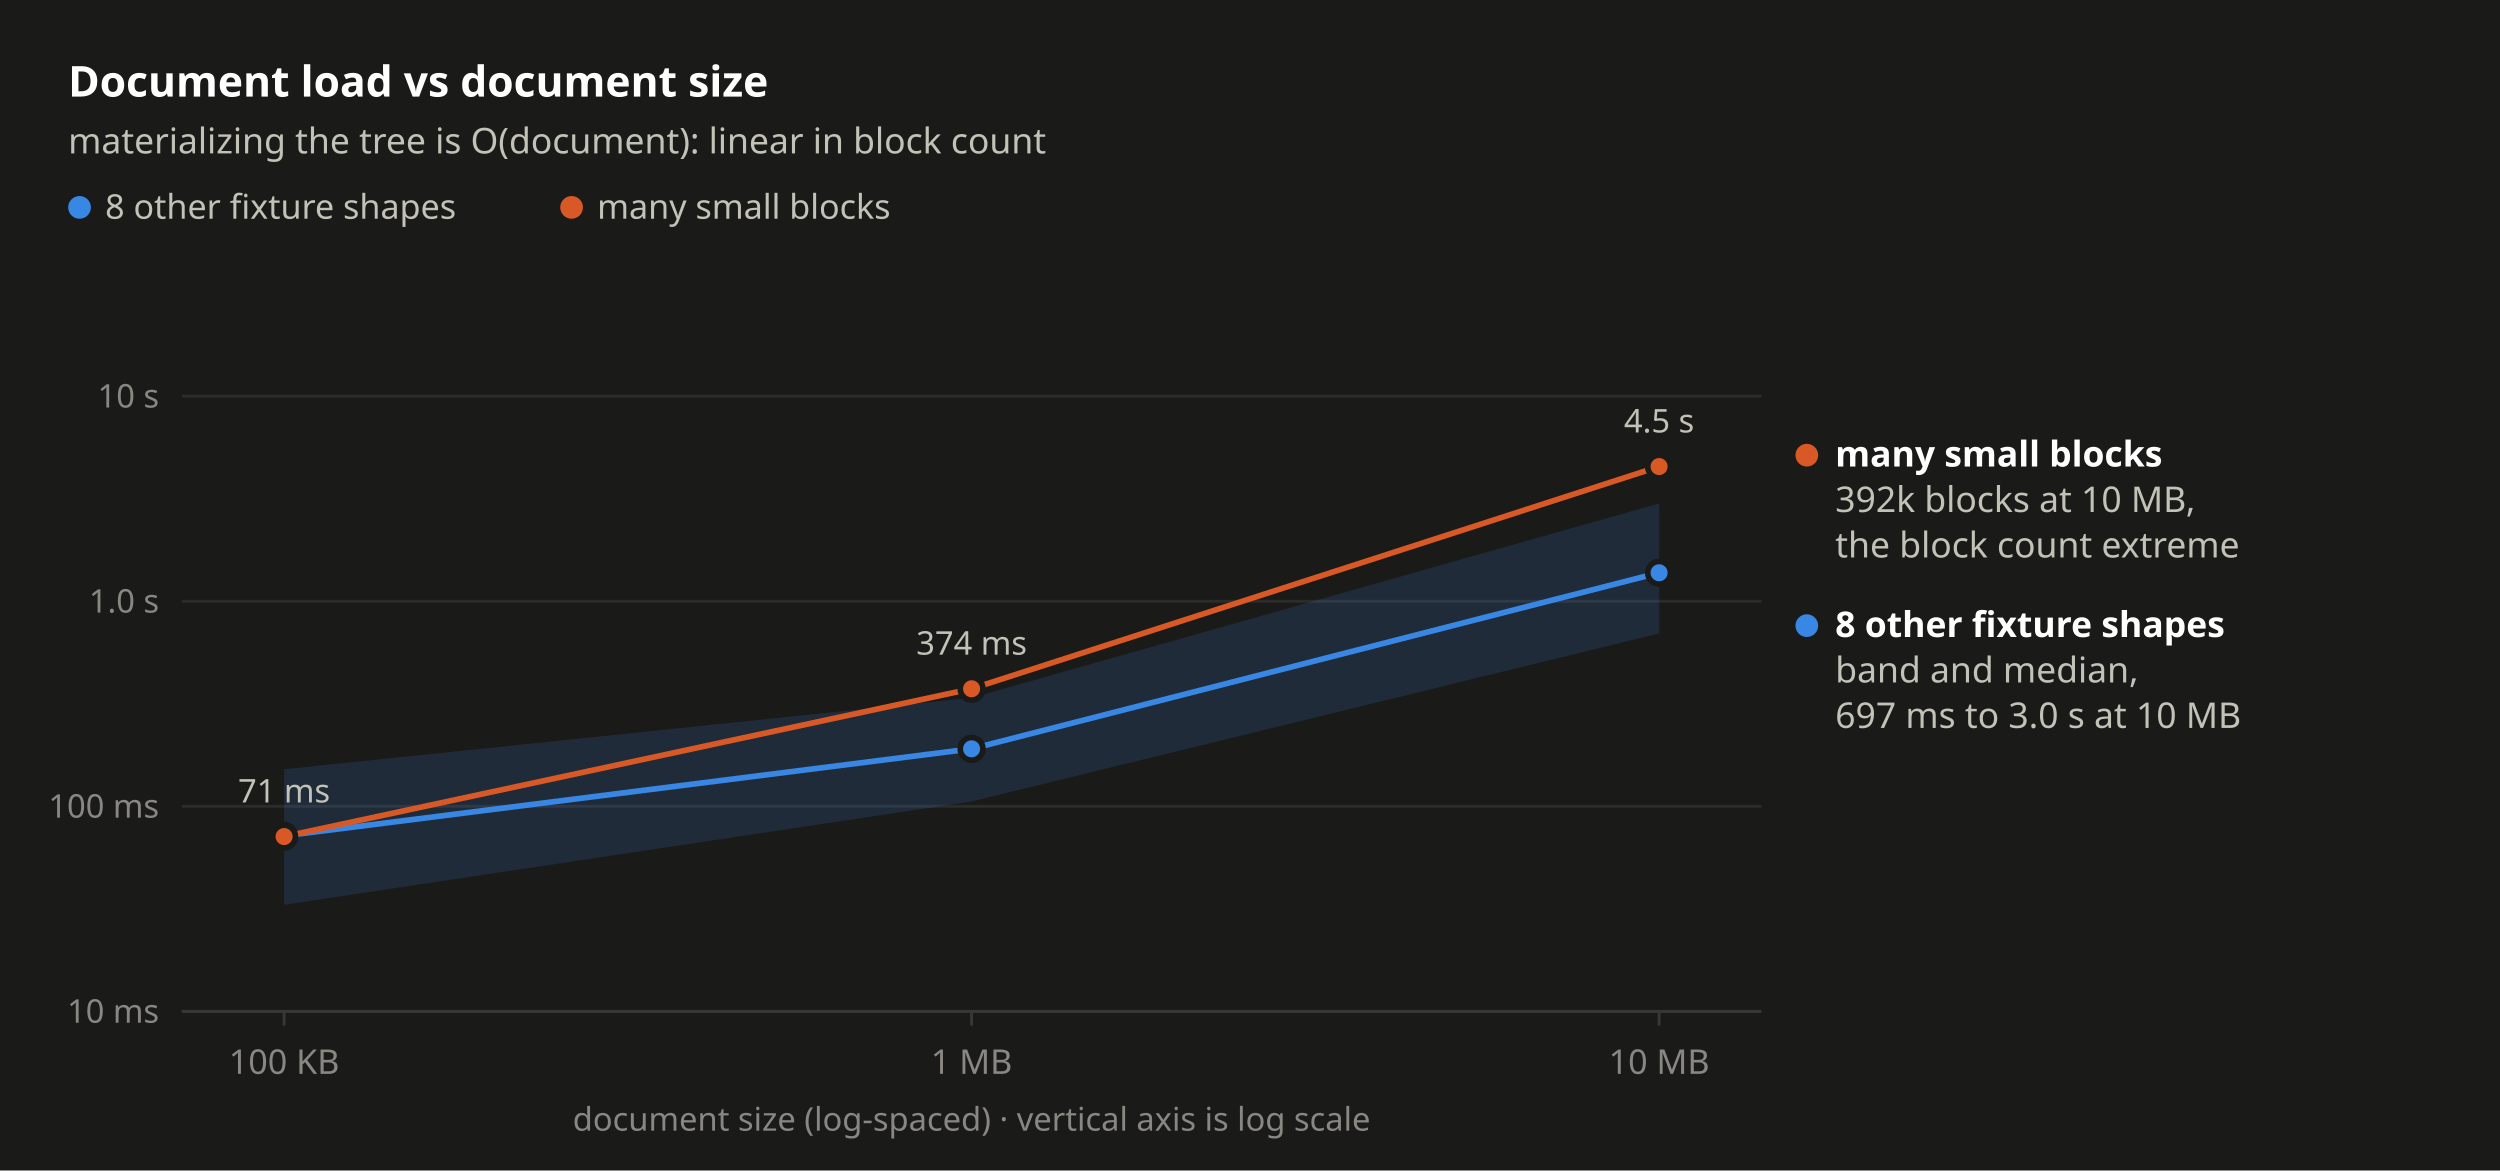
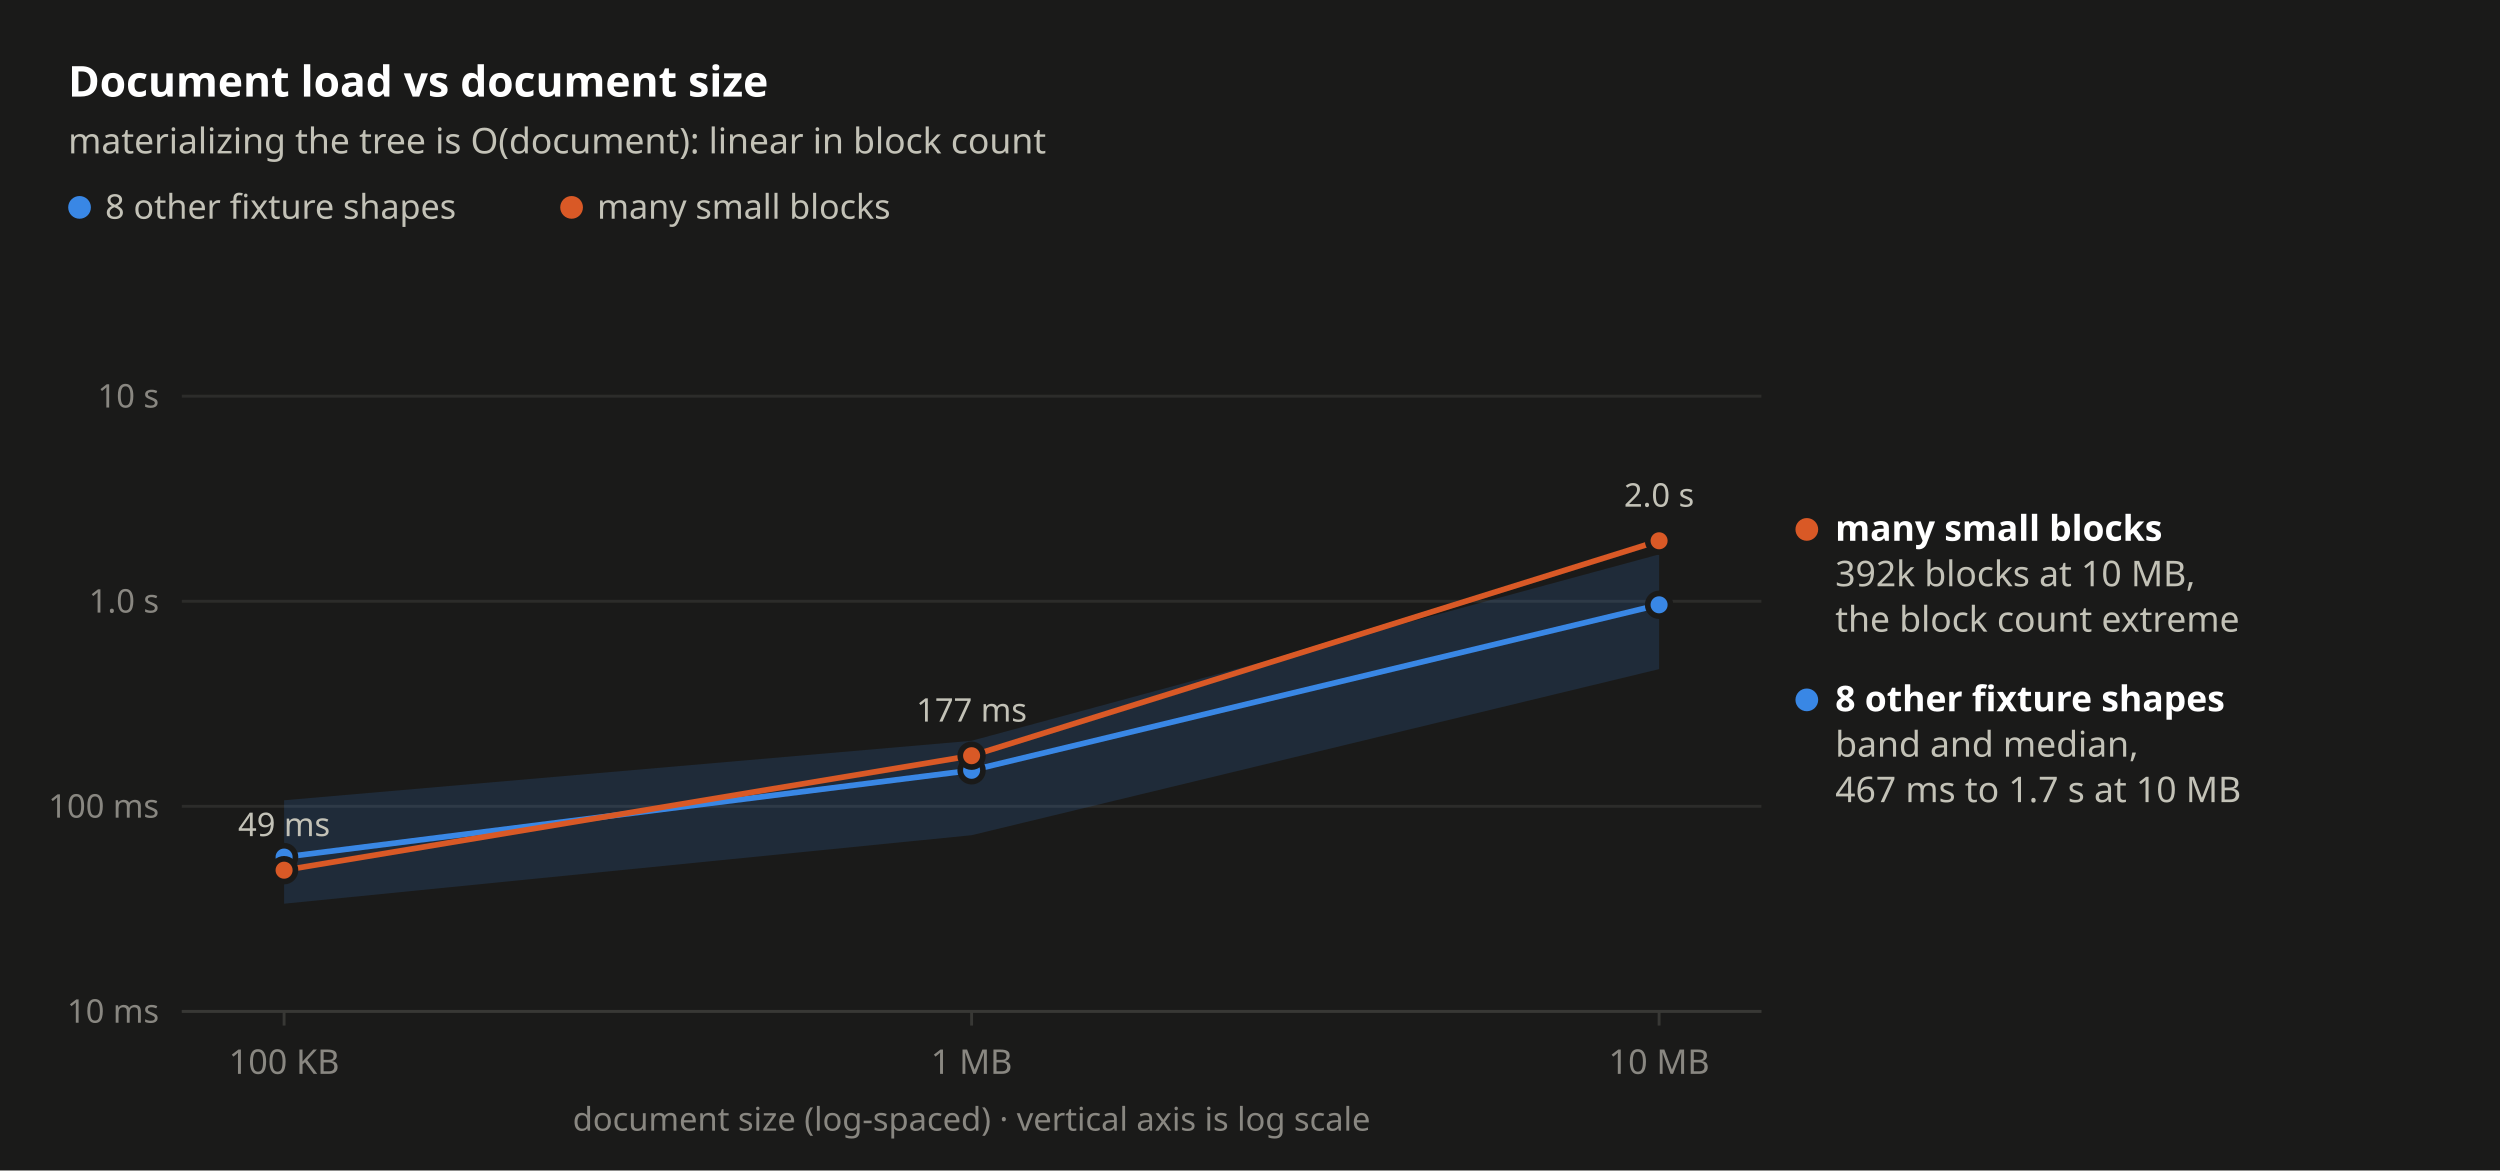
<svg xmlns="http://www.w3.org/2000/svg" width="880" height="412" viewBox="0 0 880 412" role="img" aria-label="Document load time across 9 fixture shapes from 100 kilobytes to 10 megabytes, on a log scale. Load grows roughly linearly with size; every shape loads within a few seconds at 10 megabytes, the 392 thousand block extreme taking the longest.">
  <rect width="880" height="412" fill="#1a1a19" />
  <text x="24" y="34" font-family="system-ui, sans-serif" font-size="15" font-weight="600" fill="#ffffff" text-anchor="start">Document load vs document size</text>
  <text x="24" y="54" font-family="system-ui, sans-serif" font-size="12.5" font-weight="400" fill="#c3c2b7" text-anchor="start">materializing the tree is O(document): linear in block count</text>
  <circle cx="28" cy="73" r="4" fill="#3987e5" />
  <text x="37" y="77" font-family="system-ui, sans-serif" font-size="12" font-weight="400" fill="#c3c2b7" text-anchor="start">8 other fixture shapes</text>
  <circle cx="201.2" cy="73" r="4" fill="#d95926" />
  <text x="210.2" y="77" font-family="system-ui, sans-serif" font-size="12" font-weight="400" fill="#c3c2b7" text-anchor="start">many small blocks</text>
  <line x1="64" y1="356" x2="620" y2="356" stroke="#2c2c2a" stroke-width="1" />
  <text x="56" y="360" font-family="system-ui, sans-serif" font-size="11.5" font-weight="400" fill="#898781" text-anchor="end" style="font-variant-numeric:tabular-nums">10 ms</text>
  <line x1="64" y1="283.819" x2="620" y2="283.819" stroke="#2c2c2a" stroke-width="1" />
  <text x="56" y="287.819" font-family="system-ui, sans-serif" font-size="11.5" font-weight="400" fill="#898781" text-anchor="end" style="font-variant-numeric:tabular-nums">100 ms</text>
  <line x1="64" y1="211.638" x2="620" y2="211.638" stroke="#2c2c2a" stroke-width="1" />
  <text x="56" y="215.638" font-family="system-ui, sans-serif" font-size="11.5" font-weight="400" fill="#898781" text-anchor="end" style="font-variant-numeric:tabular-nums">1.0 s</text>
  <line x1="64" y1="139.457" x2="620" y2="139.457" stroke="#2c2c2a" stroke-width="1" />
  <text x="56" y="143.457" font-family="system-ui, sans-serif" font-size="11.5" font-weight="400" fill="#898781" text-anchor="end" style="font-variant-numeric:tabular-nums">10 s</text>
  <line x1="64" y1="356" x2="620" y2="356" stroke="#383835" stroke-width="1" />
  <line x1="100" y1="356" x2="100" y2="361" stroke="#383835" stroke-width="1" />
  <text x="100" y="378" font-family="system-ui, sans-serif" font-size="12" font-weight="400" fill="#898781" text-anchor="middle">100 KB</text>
  <line x1="342" y1="356" x2="342" y2="361" stroke="#383835" stroke-width="1" />
  <text x="342" y="378" font-family="system-ui, sans-serif" font-size="12" font-weight="400" fill="#898781" text-anchor="middle">1 MB</text>
  <line x1="584" y1="356" x2="584" y2="361" stroke="#383835" stroke-width="1" />
  <text x="584" y="378" font-family="system-ui, sans-serif" font-size="12" font-weight="400" fill="#898781" text-anchor="middle">10 MB</text>
  <text x="342" y="398" font-family="system-ui, sans-serif" font-size="11.5" font-weight="400" fill="#898781" text-anchor="middle">document size (log-spaced) · vertical axis is log scale</text>
-   <polygon points="100,270.776 342,245.614 584,177.21 584,222.963 342,282.111 100,318.478" fill="#3987e5" opacity="0.16" />
-   <polyline points="100,294.204 342,263.583 584,201.612" fill="none" stroke="#3987e5" stroke-width="2" stroke-linecap="round" />
-   <circle cx="100" cy="294.204" r="4" fill="#3987e5" stroke="#1a1a19" stroke-width="2" />
-   <circle cx="342" cy="263.583" r="4" fill="#3987e5" stroke="#1a1a19" stroke-width="2" />
-   <circle cx="584" cy="201.612" r="4" fill="#3987e5" stroke="#1a1a19" stroke-width="2" />
-   <polyline points="100,294.467 342,242.444 584,164.226" fill="none" stroke="#d95926" stroke-width="2" stroke-linecap="round" />
-   <circle cx="100" cy="294.467" r="4" fill="#d95926" stroke="#1a1a19" stroke-width="2" />
-   <text x="100" y="282.467" font-family="system-ui, sans-serif" font-size="11.5" font-weight="400" fill="#c3c2b7" text-anchor="middle" style="font-variant-numeric:tabular-nums">71 ms</text>
-   <circle cx="342" cy="242.444" r="4" fill="#d95926" stroke="#1a1a19" stroke-width="2" />
-   <text x="342" y="230.444" font-family="system-ui, sans-serif" font-size="11.5" font-weight="400" fill="#c3c2b7" text-anchor="middle" style="font-variant-numeric:tabular-nums">374 ms</text>
-   <circle cx="584" cy="164.226" r="4" fill="#d95926" stroke="#1a1a19" stroke-width="2" />
-   <text x="584" y="152.226" font-family="system-ui, sans-serif" font-size="11.5" font-weight="400" fill="#c3c2b7" text-anchor="middle" style="font-variant-numeric:tabular-nums">4.5 s</text>
-   <circle cx="636" cy="160.226" r="4" fill="#d95926" />
-   <text x="646" y="164.226" font-family="system-ui, sans-serif" font-size="12.5" font-weight="600" fill="#ffffff" text-anchor="start">many small blocks</text>
-   <text x="646" y="180.226" font-family="system-ui, sans-serif" font-size="12.5" font-weight="400" fill="#c3c2b7" text-anchor="start">392k blocks at 10 MB,</text>
-   <text x="646" y="196.226" font-family="system-ui, sans-serif" font-size="12.5" font-weight="400" fill="#c3c2b7" text-anchor="start">the block count extreme</text>
-   <circle cx="636" cy="220.226" r="4" fill="#3987e5" />
-   <text x="646" y="224.226" font-family="system-ui, sans-serif" font-size="12.5" font-weight="600" fill="#ffffff" text-anchor="start">8 other fixture shapes</text>
-   <text x="646" y="240.226" font-family="system-ui, sans-serif" font-size="12.5" font-weight="400" fill="#c3c2b7" text-anchor="start">band and median,</text>
-   <text x="646" y="256.226" font-family="system-ui, sans-serif" font-size="12.5" font-weight="400" fill="#c3c2b7" text-anchor="start">697 ms to 3.0 s at 10 MB</text>
+   <polygon points="100,281.698 342,260.756 584,195.15 584,235.527 342,293.987 100,318.102" fill="#3987e5" opacity="0.16" />
+   <polyline points="100,301.689 342,271.15 584,212.892" fill="none" stroke="#3987e5" stroke-width="2" stroke-linecap="round" />
+   <circle cx="100" cy="301.689" r="4" fill="#3987e5" stroke="#1a1a19" stroke-width="2" />
+   <circle cx="342" cy="271.15" r="4" fill="#3987e5" stroke="#1a1a19" stroke-width="2" />
+   <circle cx="584" cy="212.892" r="4" fill="#3987e5" stroke="#1a1a19" stroke-width="2" />
+   <polyline points="100,306.309 342,266.009 584,190.355" fill="none" stroke="#d95926" stroke-width="2" stroke-linecap="round" />
+   <circle cx="100" cy="306.309" r="4" fill="#d95926" stroke="#1a1a19" stroke-width="2" />
+   <text x="100" y="294.309" font-family="system-ui, sans-serif" font-size="11.5" font-weight="400" fill="#c3c2b7" text-anchor="middle" style="font-variant-numeric:tabular-nums">49 ms</text>
+   <circle cx="342" cy="266.009" r="4" fill="#d95926" stroke="#1a1a19" stroke-width="2" />
+   <text x="342" y="254.009" font-family="system-ui, sans-serif" font-size="11.5" font-weight="400" fill="#c3c2b7" text-anchor="middle" style="font-variant-numeric:tabular-nums">177 ms</text>
+   <circle cx="584" cy="190.355" r="4" fill="#d95926" stroke="#1a1a19" stroke-width="2" />
+   <text x="584" y="178.355" font-family="system-ui, sans-serif" font-size="11.5" font-weight="400" fill="#c3c2b7" text-anchor="middle" style="font-variant-numeric:tabular-nums">2.0 s</text>
+   <circle cx="636" cy="186.355" r="4" fill="#d95926" />
+   <text x="646" y="190.355" font-family="system-ui, sans-serif" font-size="12.5" font-weight="600" fill="#ffffff" text-anchor="start">many small blocks</text>
+   <text x="646" y="206.355" font-family="system-ui, sans-serif" font-size="12.5" font-weight="400" fill="#c3c2b7" text-anchor="start">392k blocks at 10 MB,</text>
+   <text x="646" y="222.355" font-family="system-ui, sans-serif" font-size="12.5" font-weight="400" fill="#c3c2b7" text-anchor="start">the block count extreme</text>
+   <circle cx="636" cy="246.355" r="4" fill="#3987e5" />
+   <text x="646" y="250.355" font-family="system-ui, sans-serif" font-size="12.5" font-weight="600" fill="#ffffff" text-anchor="start">8 other fixture shapes</text>
+   <text x="646" y="266.355" font-family="system-ui, sans-serif" font-size="12.5" font-weight="400" fill="#c3c2b7" text-anchor="start">band and median,</text>
+   <text x="646" y="282.355" font-family="system-ui, sans-serif" font-size="12.5" font-weight="400" fill="#c3c2b7" text-anchor="start">467 ms to 1.7 s at 10 MB</text>
</svg>
